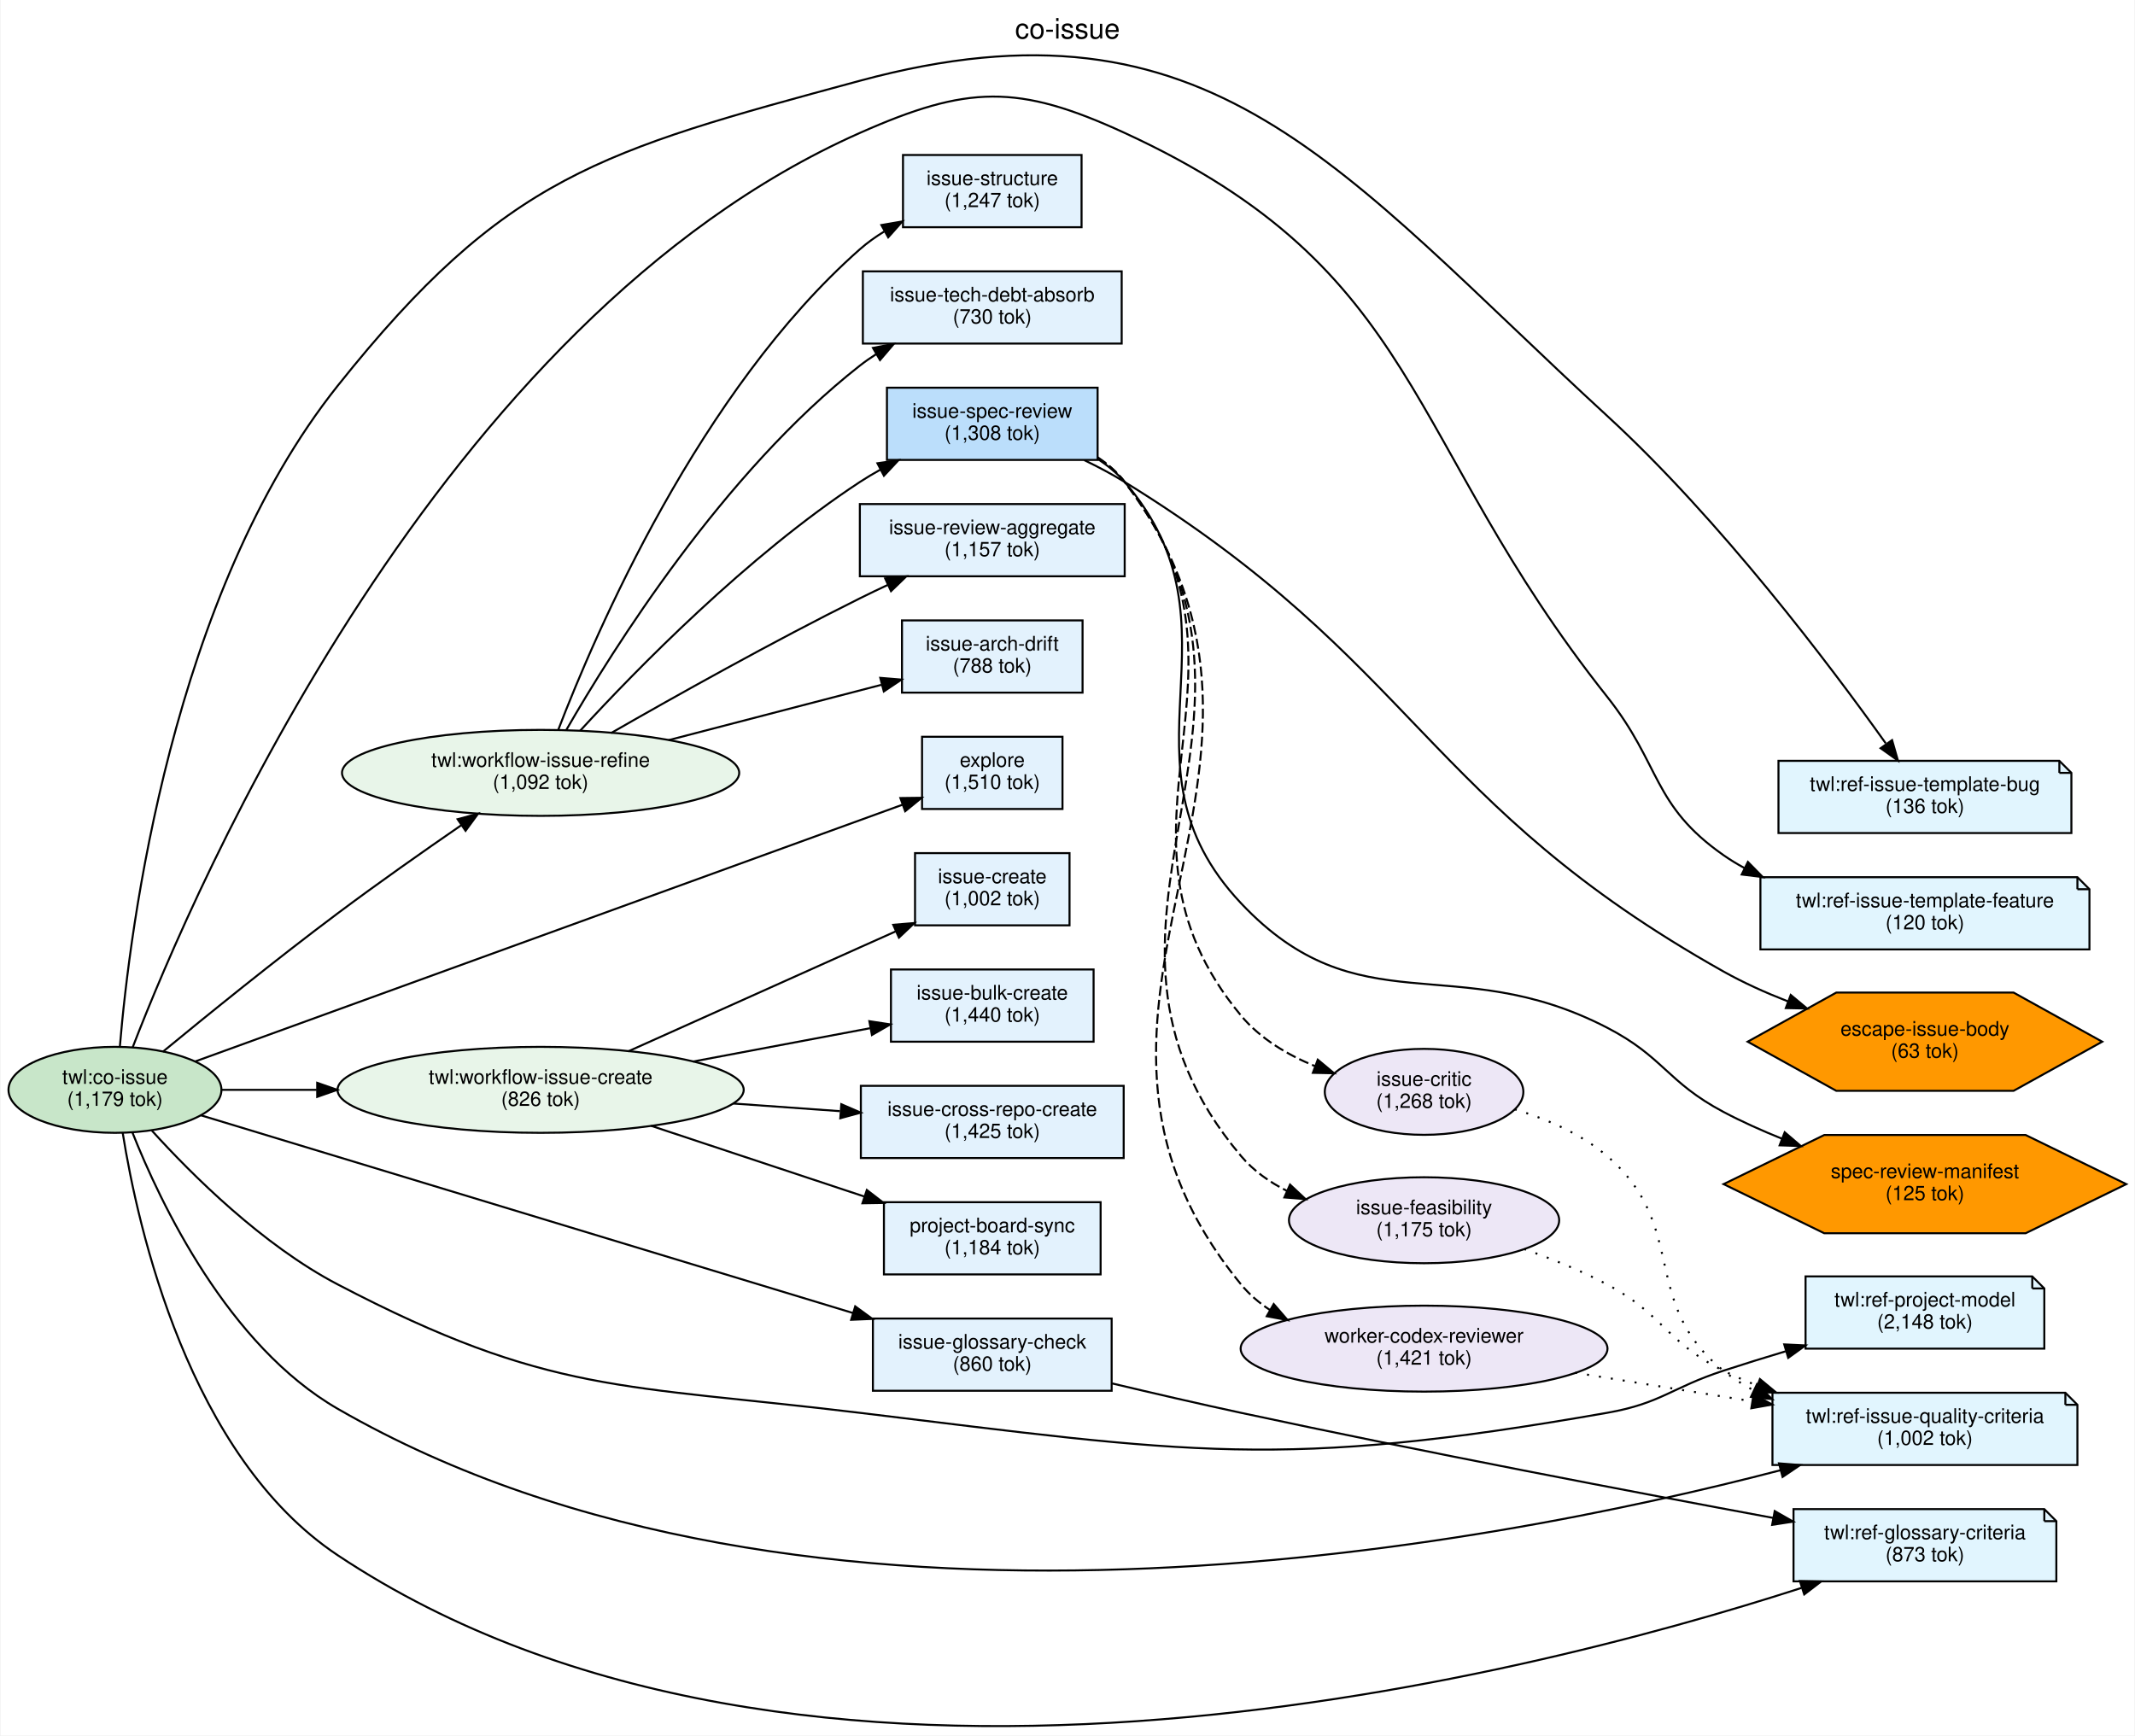
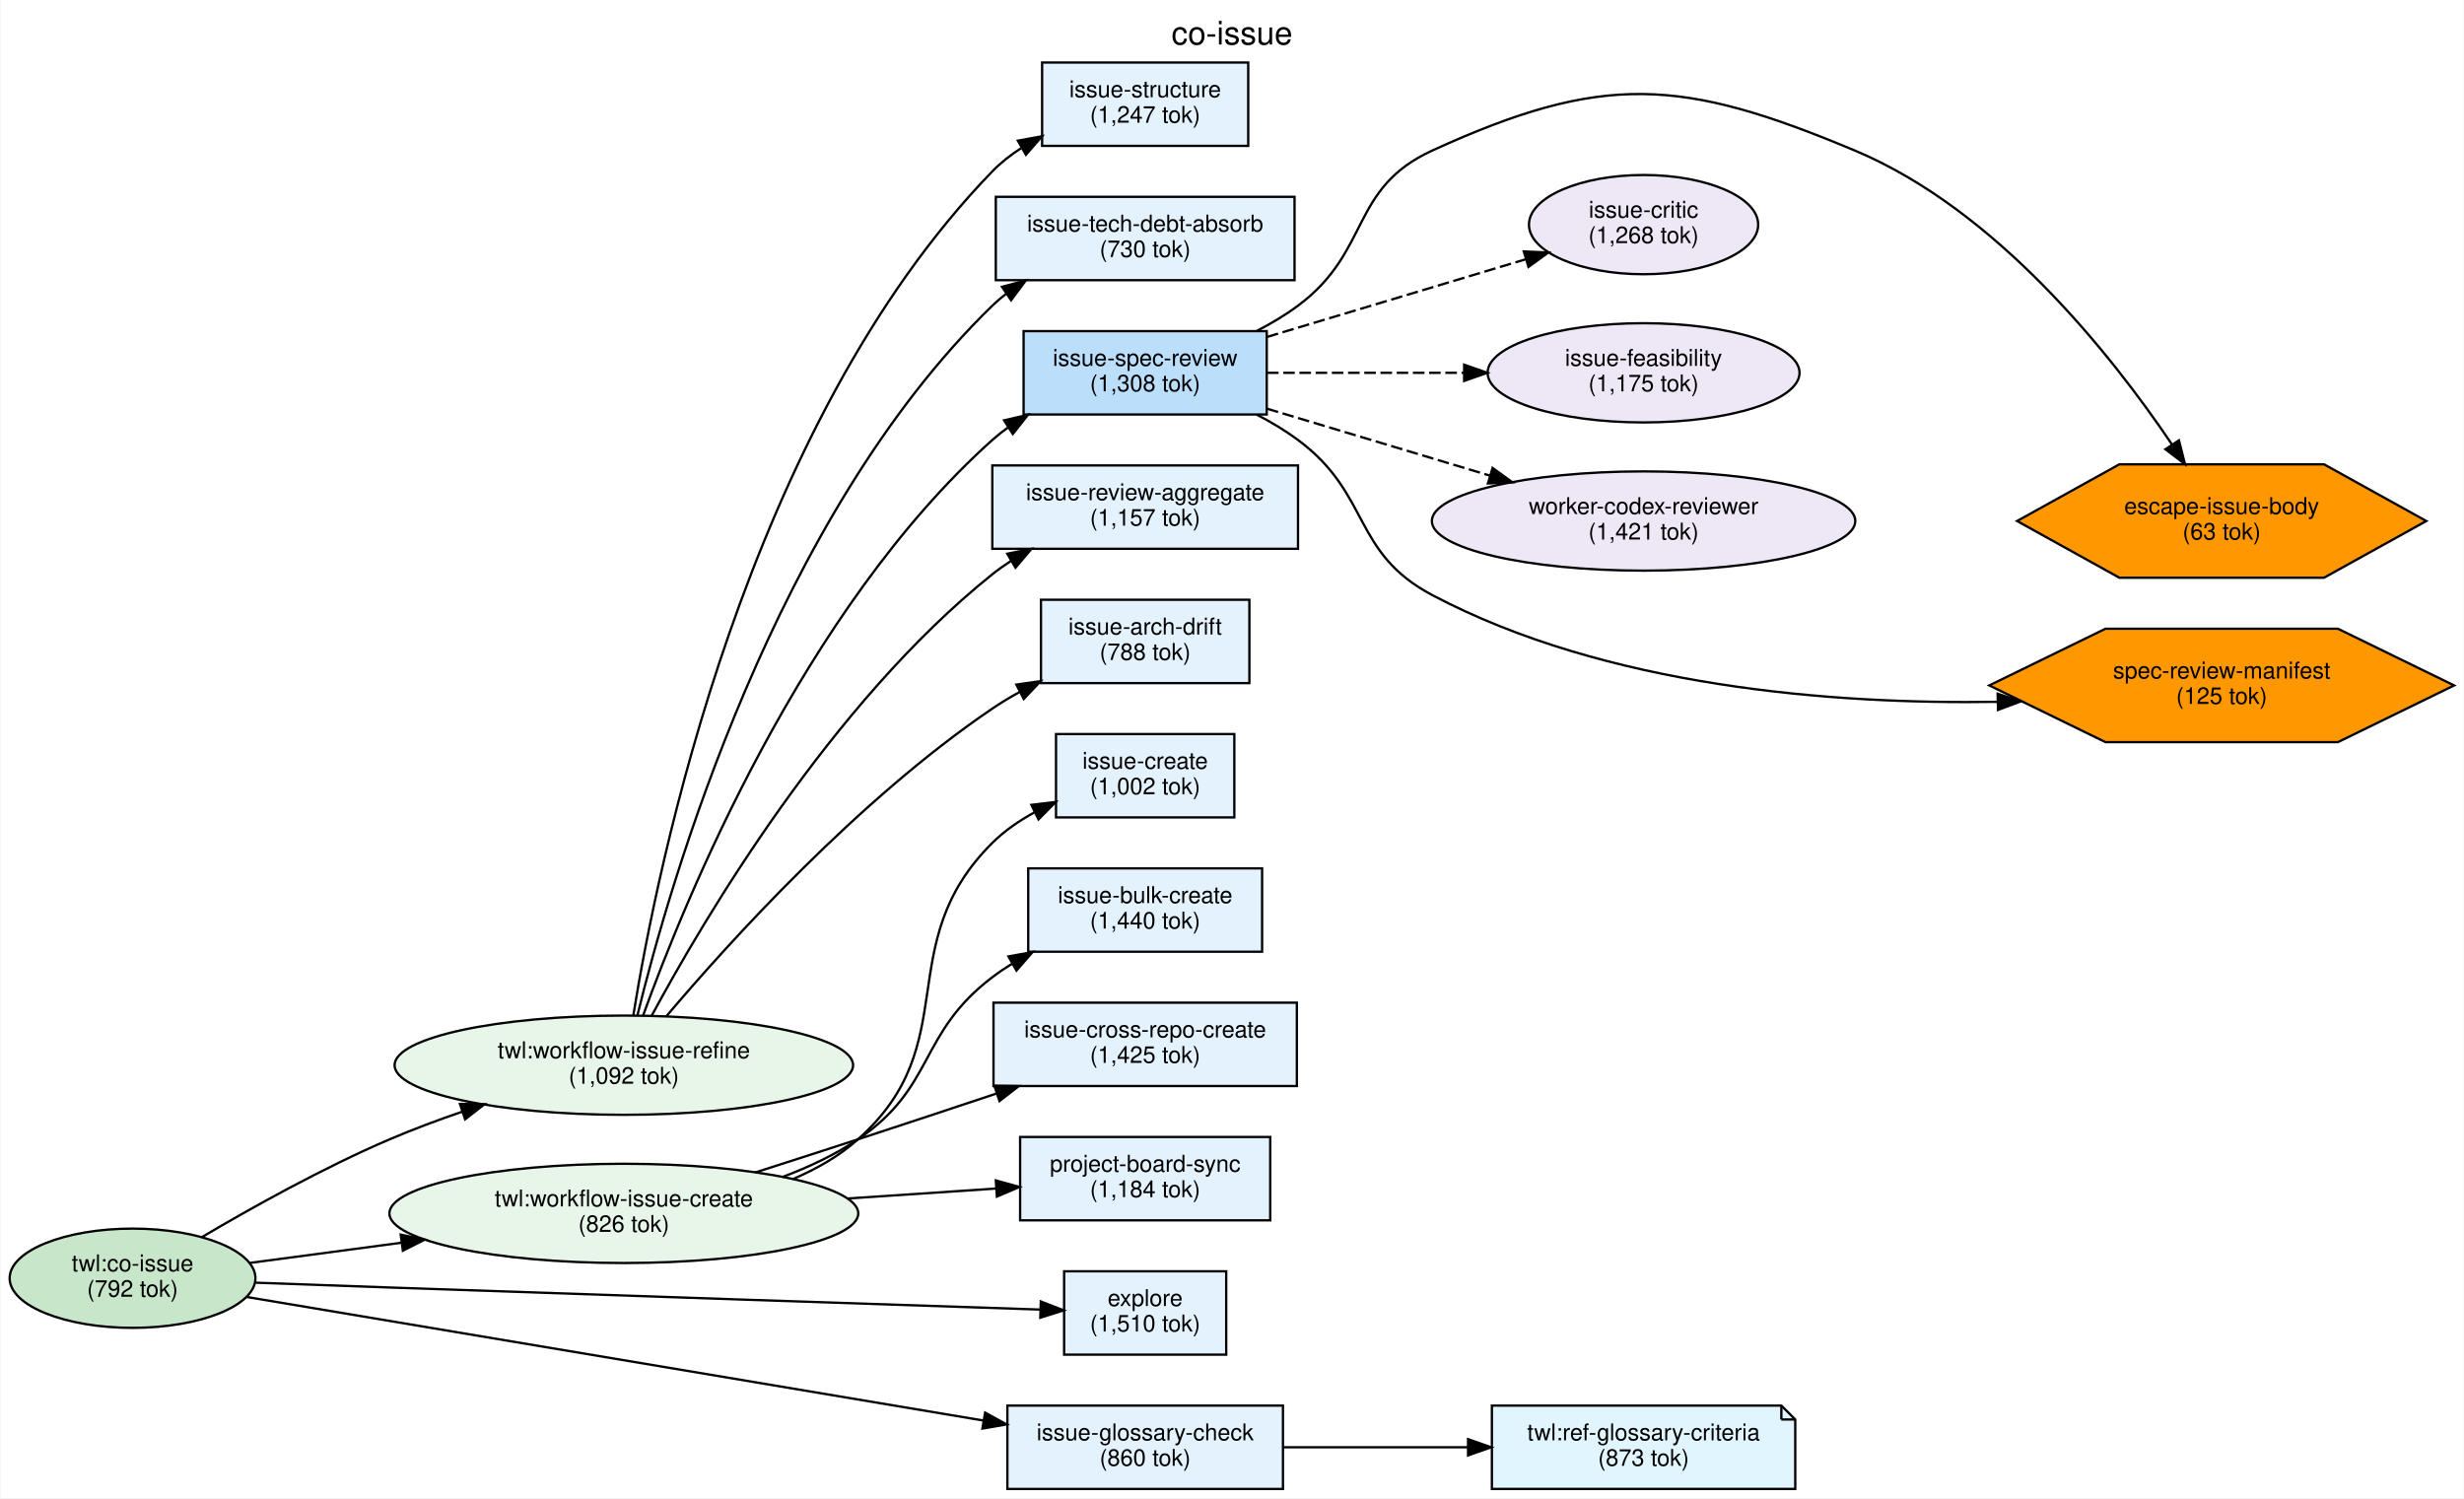
- <svg xmlns="http://www.w3.org/2000/svg" width="1064pt" height="865pt" viewBox="0.00 0.00 1063.59 865.11">
-   <g id="graph0" class="graph" transform="scale(1 1) rotate(0) translate(4 861.11)">
-     <polygon fill="white" stroke="transparent" points="-4,4 -4,-861.11 1059.59,-861.11 1059.59,4 -4,4" />
-     <text text-anchor="middle" x="527.8" y="-841.91" font-family="Helvetica,sans-Serif" font-size="14.00">co-issue</text>
+ <svg xmlns="http://www.w3.org/2000/svg" width="1064pt" height="647pt" viewBox="0.00 0.00 1063.59 647.00">
+   <g id="graph0" class="graph" transform="scale(1 1) rotate(0) translate(4 643)">
+     <polygon fill="white" stroke="transparent" points="-4,4 -4,-643 1059.59,-643 1059.59,4 -4,4" />
+     <text text-anchor="middle" x="527.8" y="-623.8" font-family="Helvetica,sans-Serif" font-size="14.00">co-issue</text>
    <g id="node1" class="node">
-       <ellipse fill="#c8e6c9" stroke="black" cx="53.03" cy="-317.85" rx="53.07" ry="21.43" />
-       <text text-anchor="middle" x="53.03" y="-320.85" font-family="Helvetica,sans-Serif" font-size="10.00">twl:co-issue</text>
-       <text text-anchor="middle" x="53.03" y="-309.85" font-family="Helvetica,sans-Serif" font-size="10.00">(1,179 tok)</text>
+       <ellipse fill="#c8e6c9" stroke="black" cx="53.03" cy="-91" rx="53.07" ry="21.43" />
+       <text text-anchor="middle" x="53.03" y="-94" font-family="Helvetica,sans-Serif" font-size="10.00">twl:co-issue</text>
+       <text text-anchor="middle" x="53.03" y="-83" font-family="Helvetica,sans-Serif" font-size="10.00">(792 tok)</text>
    </g>
    <g id="node2" class="node">
-       <ellipse fill="#e8f5e9" stroke="black" cx="265.18" cy="-475.85" rx="98.99" ry="21.43" />
-       <text text-anchor="middle" x="265.18" y="-478.85" font-family="Helvetica,sans-Serif" font-size="10.00">twl:workflow-issue-refine</text>
-       <text text-anchor="middle" x="265.18" y="-467.85" font-family="Helvetica,sans-Serif" font-size="10.00">(1,092 tok)</text>
+       <ellipse fill="#e8f5e9" stroke="black" cx="265.18" cy="-183" rx="98.99" ry="21.43" />
+       <text text-anchor="middle" x="265.18" y="-186" font-family="Helvetica,sans-Serif" font-size="10.00">twl:workflow-issue-refine</text>
+       <text text-anchor="middle" x="265.18" y="-175" font-family="Helvetica,sans-Serif" font-size="10.00">(1,092 tok)</text>
+     </g>
+     <g id="edge3" class="edge">
+       <path fill="none" stroke="black" d="M82.7,-108.6C104.48,-121.47 135.46,-138.76 164.07,-151 174.02,-155.26 184.74,-159.26 195.33,-162.9" />
+       <polygon fill="black" stroke="black" points="194.41,-166.28 205,-166.14 196.63,-159.64 194.41,-166.28" />
+     </g>
+     <g id="node3" class="node">
+       <ellipse fill="#e8f5e9" stroke="black" cx="265.18" cy="-119" rx="101.23" ry="21.43" />
+       <text text-anchor="middle" x="265.18" y="-122" font-family="Helvetica,sans-Serif" font-size="10.00">twl:workflow-issue-create</text>
+       <text text-anchor="middle" x="265.18" y="-111" font-family="Helvetica,sans-Serif" font-size="10.00">(826 tok)</text>
+     </g>
+     <g id="edge4" class="edge">
+       <path fill="none" stroke="black" d="M103.57,-97.6C123.23,-100.22 146.53,-103.32 169.2,-106.34" />
+       <polygon fill="black" stroke="black" points="168.83,-109.83 179.21,-107.68 169.76,-102.89 168.83,-109.83" />
+     </g>
+     <g id="node11" class="node">
+       <polygon fill="#e3f2fd" stroke="black" points="549.8,-36 430.8,-36 430.8,0 549.8,0 549.8,-36" />
+       <text text-anchor="middle" x="490.3" y="-21" font-family="Helvetica,sans-Serif" font-size="10.00">issue-glossary-check</text>
+       <text text-anchor="middle" x="490.3" y="-10" font-family="Helvetica,sans-Serif" font-size="10.00">(860 tok)</text>
    </g>
    <g id="edge2" class="edge">
-       <path fill="none" stroke="black" d="M76.88,-336.83C98.9,-354.96 133.32,-382.84 164.07,-405.85 184.09,-420.84 206.92,-436.87 225.71,-449.81" />
-       <polygon fill="black" stroke="black" points="223.81,-452.75 234.03,-455.52 227.77,-446.98 223.81,-452.75" />
+       <path fill="none" stroke="black" d="M102.28,-82.91C179.64,-69.93 331.75,-44.42 420.49,-29.54" />
+       <polygon fill="black" stroke="black" points="421.18,-32.97 430.46,-27.87 420.02,-26.07 421.18,-32.97" />
    </g>
-     <g id="node3" class="node">
-       <ellipse fill="#e8f5e9" stroke="black" cx="265.18" cy="-317.85" rx="101.23" ry="21.43" />
-       <text text-anchor="middle" x="265.18" y="-320.85" font-family="Helvetica,sans-Serif" font-size="10.00">twl:workflow-issue-create</text>
-       <text text-anchor="middle" x="265.18" y="-309.85" font-family="Helvetica,sans-Serif" font-size="10.00">(826 tok)</text>
+     <g id="node15" class="node">
+       <polygon fill="#e3f2fd" stroke="black" points="525.3,-94 455.3,-94 455.3,-58 525.3,-58 525.3,-94" />
+       <text text-anchor="middle" x="490.3" y="-79" font-family="Helvetica,sans-Serif" font-size="10.00">explore</text>
+       <text text-anchor="middle" x="490.3" y="-68" font-family="Helvetica,sans-Serif" font-size="10.00">(1,510 tok)</text>
    </g>
-     <g id="edge3" class="edge">
-       <path fill="none" stroke="black" d="M106.25,-317.85C120.75,-317.85 137.06,-317.85 153.55,-317.85" />
-       <polygon fill="black" stroke="black" points="153.83,-321.35 163.83,-317.85 153.83,-314.35 153.83,-321.35" />
+     <g id="edge1" class="edge">
+       <path fill="none" stroke="black" d="M106.09,-89.08C124.41,-88.41 145.15,-87.66 164.07,-87 264.41,-83.48 382.17,-79.55 444.81,-77.47" />
+       <polygon fill="black" stroke="black" points="445.24,-80.96 455.12,-77.13 445.01,-73.96 445.24,-80.96" />
+     </g>
+     <g id="node5" class="node">
+       <polygon fill="#e3f2fd" stroke="black" points="534.8,-616 445.8,-616 445.8,-580 534.8,-580 534.8,-616" />
+       <text text-anchor="middle" x="490.3" y="-601" font-family="Helvetica,sans-Serif" font-size="10.00">issue-structure</text>
+       <text text-anchor="middle" x="490.3" y="-590" font-family="Helvetica,sans-Serif" font-size="10.00">(1,247 tok)</text>
+     </g>
+     <g id="edge5" class="edge">
+       <path fill="none" stroke="black" d="M269.26,-204.42C279.49,-268.21 317.93,-459.3 424.3,-569 427.97,-572.78 432.22,-576.11 436.76,-579.03" />
+       <polygon fill="black" stroke="black" points="435.33,-582.25 445.76,-584.15 438.8,-576.17 435.33,-582.25" />
+     </g>
+     <g id="node8" class="node">
+       <polygon fill="#e3f2fd" stroke="black" points="554.8,-558 425.8,-558 425.8,-522 554.8,-522 554.8,-558" />
+       <text text-anchor="middle" x="490.3" y="-543" font-family="Helvetica,sans-Serif" font-size="10.00">issue-tech-debt-absorb</text>
+       <text text-anchor="middle" x="490.3" y="-532" font-family="Helvetica,sans-Serif" font-size="10.00">(730 tok)</text>
+     </g>
+     <g id="edge6" class="edge">
+       <path fill="none" stroke="black" d="M271.02,-204.43C284.98,-261.65 330.41,-419.85 424.3,-511 426.16,-512.81 428.15,-514.51 430.25,-516.12" />
+       <polygon fill="black" stroke="black" points="428.48,-519.15 438.73,-521.86 432.4,-513.36 428.48,-519.15" />
+     </g>
+     <g id="node9" class="node">
+       <polygon fill="#bbdefb" stroke="black" points="542.8,-500 437.8,-500 437.8,-464 542.8,-464 542.8,-500" />
+       <text text-anchor="middle" x="490.3" y="-485" font-family="Helvetica,sans-Serif" font-size="10.00">issue-spec-review</text>
+       <text text-anchor="middle" x="490.3" y="-474" font-family="Helvetica,sans-Serif" font-size="10.00">(1,308 tok)</text>
+     </g>
+     <g id="edge7" class="edge">
+       <path fill="none" stroke="black" d="M273.41,-204.2C291.37,-254.01 342.56,-379.8 424.3,-453 426.46,-454.93 428.76,-456.75 431.17,-458.47" />
+       <polygon fill="black" stroke="black" points="429.39,-461.48 439.71,-463.89 433.15,-455.58 429.39,-461.48" />
+     </g>
+     <g id="node10" class="node">
+       <polygon fill="#e3f2fd" stroke="black" points="556.3,-442 424.3,-442 424.3,-406 556.3,-406 556.3,-442" />
+       <text text-anchor="middle" x="490.3" y="-427" font-family="Helvetica,sans-Serif" font-size="10.00">issue-review-aggregate</text>
+       <text text-anchor="middle" x="490.3" y="-416" font-family="Helvetica,sans-Serif" font-size="10.00">(1,157 tok)</text>
+     </g>
+     <g id="edge8" class="edge">
+       <path fill="none" stroke="black" d="M277.1,-204.17C299.52,-245.82 354.57,-339.21 424.3,-395 426.86,-397.05 429.58,-398.98 432.41,-400.8" />
+       <polygon fill="black" stroke="black" points="430.75,-403.89 441.15,-405.93 434.3,-397.85 430.75,-403.89" />
+     </g>
+     <g id="node12" class="node">
+       <polygon fill="#e3f2fd" stroke="black" points="535.3,-384 445.3,-384 445.3,-348 535.3,-348 535.3,-384" />
+       <text text-anchor="middle" x="490.3" y="-369" font-family="Helvetica,sans-Serif" font-size="10.00">issue-arch-drift</text>
+       <text text-anchor="middle" x="490.3" y="-358" font-family="Helvetica,sans-Serif" font-size="10.00">(788 tok)</text>
+     </g>
+     <g id="edge9" class="edge">
+       <path fill="none" stroke="black" d="M283.49,-204.09C310.71,-236.2 366.42,-297.75 424.3,-337 428.02,-339.53 432,-341.92 436.09,-344.17" />
+       <polygon fill="black" stroke="black" points="434.67,-347.37 445.16,-348.85 437.88,-341.15 434.67,-347.37" />
+     </g>
+     <g id="node6" class="node">
+       <polygon fill="#e3f2fd" stroke="black" points="528.8,-326 451.8,-326 451.8,-290 528.8,-290 528.8,-326" />
+       <text text-anchor="middle" x="490.3" y="-311" font-family="Helvetica,sans-Serif" font-size="10.00">issue-create</text>
+       <text text-anchor="middle" x="490.3" y="-300" font-family="Helvetica,sans-Serif" font-size="10.00">(1,002 tok)</text>
+     </g>
+     <g id="edge10" class="edge">
+       <path fill="none" stroke="black" d="M338,-133.75C348.28,-138.1 358.12,-143.72 366.3,-151 412.95,-192.53 380.01,-234.96 424.3,-279 429.54,-284.21 435.88,-288.57 442.52,-292.19" />
+       <polygon fill="black" stroke="black" points="441.16,-295.42 451.68,-296.68 444.24,-289.14 441.16,-295.42" />
+     </g>
+     <g id="node7" class="node">
+       <polygon fill="#e3f2fd" stroke="black" points="540.8,-268 439.8,-268 439.8,-232 540.8,-232 540.8,-268" />
+       <text text-anchor="middle" x="490.3" y="-253" font-family="Helvetica,sans-Serif" font-size="10.00">issue-bulk-create</text>
+       <text text-anchor="middle" x="490.3" y="-242" font-family="Helvetica,sans-Serif" font-size="10.00">(1,440 tok)</text>
+     </g>
+     <g id="edge11" class="edge">
+       <path fill="none" stroke="black" d="M333.54,-134.67C345,-138.95 356.39,-144.31 366.3,-151 399.78,-173.62 392.12,-196.57 424.3,-221 427.04,-223.08 429.95,-225.05 432.97,-226.91" />
+       <polygon fill="black" stroke="black" points="431.26,-229.97 441.68,-231.86 434.72,-223.88 431.26,-229.97" />
+     </g>
+     <g id="node13" class="node">
+       <polygon fill="#e3f2fd" stroke="black" points="555.8,-210 424.8,-210 424.8,-174 555.8,-174 555.8,-210" />
+       <text text-anchor="middle" x="490.3" y="-195" font-family="Helvetica,sans-Serif" font-size="10.00">issue-cross-repo-create</text>
+       <text text-anchor="middle" x="490.3" y="-184" font-family="Helvetica,sans-Serif" font-size="10.00">(1,425 tok)</text>
+     </g>
+     <g id="edge12" class="edge">
+       <path fill="none" stroke="black" d="M321.83,-136.65C336.32,-141.28 351.9,-146.3 366.3,-151 385.79,-157.36 406.99,-164.39 426.21,-170.8" />
+       <polygon fill="black" stroke="black" points="425.17,-174.15 435.76,-174 427.39,-167.51 425.17,-174.15" />
+     </g>
+     <g id="node14" class="node">
+       <polygon fill="#e3f2fd" stroke="black" points="544.3,-152 436.3,-152 436.3,-116 544.3,-116 544.3,-152" />
+       <text text-anchor="middle" x="490.3" y="-137" font-family="Helvetica,sans-Serif" font-size="10.00">project-board-sync</text>
+       <text text-anchor="middle" x="490.3" y="-126" font-family="Helvetica,sans-Serif" font-size="10.00">(1,184 tok)</text>
+     </g>
+     <g id="edge13" class="edge">
+       <path fill="none" stroke="black" d="M361.77,-125.43C383.43,-126.88 405.9,-128.39 425.84,-129.73" />
+       <polygon fill="black" stroke="black" points="425.81,-133.24 436.02,-130.42 426.28,-126.26 425.81,-133.24" />
    </g>
    <g id="node4" class="node">
-       <polygon fill="#e1f5fe" stroke="black" points="1022.16,-481.85 882.16,-481.85 882.16,-445.85 1028.16,-445.85 1028.16,-475.85 1022.16,-481.85" />
-       <polyline fill="none" stroke="black" points="1022.16,-481.85 1022.16,-475.85 " />
-       <polyline fill="none" stroke="black" points="1028.16,-475.85 1022.16,-475.85 " />
-       <text text-anchor="middle" x="955.16" y="-466.85" font-family="Helvetica,sans-Serif" font-size="10.00">twl:ref-issue-template-bug</text>
-       <text text-anchor="middle" x="955.16" y="-455.85" font-family="Helvetica,sans-Serif" font-size="10.00">(136 tok)</text>
+       <polygon fill="#e1f5fe" stroke="black" points="765.02,-36 640.02,-36 640.02,0 771.02,0 771.02,-30 765.02,-36" />
+       <polyline fill="none" stroke="black" points="765.02,-36 765.02,-30 " />
+       <polyline fill="none" stroke="black" points="771.02,-30 765.02,-30 " />
+       <text text-anchor="middle" x="705.52" y="-21" font-family="Helvetica,sans-Serif" font-size="10.00">twl:ref-glossary-criteria</text>
+       <text text-anchor="middle" x="705.52" y="-10" font-family="Helvetica,sans-Serif" font-size="10.00">(873 tok)</text>
    </g>
-     <g id="edge5" class="edge">
-       <path fill="none" stroke="black" d="M55.46,-339.29C60.38,-398.19 81.27,-564.98 164.07,-668.85 247.55,-773.59 295.01,-785.86 424.3,-820.85 599.4,-868.24 663.13,-776.57 796.73,-653.85 853.39,-601.8 908.04,-529.27 935.61,-490.61" />
-       <polygon fill="black" stroke="black" points="938.78,-492.18 941.7,-481.99 933.07,-488.14 938.78,-492.18" />
+     <g id="node16" class="node">
+       <ellipse fill="#ede7f6" stroke="black" cx="705.52" cy="-546" rx="49.49" ry="21.43" />
+       <text text-anchor="middle" x="705.52" y="-549" font-family="Helvetica,sans-Serif" font-size="10.00">issue-critic</text>
+       <text text-anchor="middle" x="705.52" y="-538" font-family="Helvetica,sans-Serif" font-size="10.00">(1,268 tok)</text>
    </g>
-     <g id="node5" class="node">
-       <polygon fill="#e1f5fe" stroke="black" points="1031.16,-423.85 873.16,-423.85 873.16,-387.85 1037.16,-387.85 1037.16,-417.85 1031.16,-423.85" />
-       <polyline fill="none" stroke="black" points="1031.16,-423.85 1031.16,-417.85 " />
-       <polyline fill="none" stroke="black" points="1037.16,-417.85 1031.16,-417.85 " />
-       <text text-anchor="middle" x="955.16" y="-408.85" font-family="Helvetica,sans-Serif" font-size="10.00">twl:ref-issue-template-feature</text>
-       <text text-anchor="middle" x="955.16" y="-397.85" font-family="Helvetica,sans-Serif" font-size="10.00">(120 tok)</text>
+     <g id="edge14" class="edge">
+       <path fill="none" stroke="black" stroke-dasharray="5,2" d="M542.91,-497.49C576.9,-507.69 621.16,-520.98 654.76,-531.07" />
+       <polygon fill="black" stroke="black" points="653.8,-534.43 664.38,-533.95 655.81,-527.73 653.8,-534.43" />
    </g>
-     <g id="edge6" class="edge">
-       <path fill="none" stroke="black" d="M61.85,-339.03C92.65,-418.88 214.4,-701.84 424.3,-794.85 477.93,-818.62 503.01,-819.39 556.3,-794.85 705.6,-726.11 694.6,-642.63 796.73,-513.85 823.8,-479.72 819.05,-459.83 854.73,-434.85 858.04,-432.54 861.52,-430.41 865.14,-428.45" />
-       <polygon fill="black" stroke="black" points="866.92,-431.47 874.35,-423.91 863.83,-425.19 866.92,-431.47" />
+     <g id="node17" class="node">
+       <ellipse fill="#ede7f6" stroke="black" cx="705.52" cy="-482" rx="67.35" ry="21.43" />
+       <text text-anchor="middle" x="705.52" y="-485" font-family="Helvetica,sans-Serif" font-size="10.00">issue-feasibility</text>
+       <text text-anchor="middle" x="705.52" y="-474" font-family="Helvetica,sans-Serif" font-size="10.00">(1,175 tok)</text>
    </g>
-     <g id="node6" class="node">
-       <polygon fill="#e1f5fe" stroke="black" points="1008.66,-224.85 895.66,-224.85 895.66,-188.85 1014.66,-188.85 1014.66,-218.85 1008.66,-224.85" />
-       <polyline fill="none" stroke="black" points="1008.66,-224.85 1008.66,-218.85 " />
-       <polyline fill="none" stroke="black" points="1014.66,-218.85 1008.66,-218.85 " />
-       <text text-anchor="middle" x="955.16" y="-209.85" font-family="Helvetica,sans-Serif" font-size="10.00">twl:ref-project-model</text>
-       <text text-anchor="middle" x="955.16" y="-198.85" font-family="Helvetica,sans-Serif" font-size="10.00">(2,148 tok)</text>
+     <g id="edge15" class="edge">
+       <path fill="none" stroke="black" stroke-dasharray="5,2" d="M542.91,-482C568.38,-482 599.61,-482 627.8,-482" />
+       <polygon fill="black" stroke="black" points="628.04,-485.5 638.04,-482 628.04,-478.5 628.04,-485.5" />
    </g>
-     <g id="edge7" class="edge">
-       <path fill="none" stroke="black" d="M71.38,-297.58C91.46,-275.41 126.61,-240.44 164.07,-220.85 269.61,-165.66 306.06,-171.18 424.3,-156.85 588.62,-136.94 633.7,-128.25 796.73,-156.85 823.74,-161.59 828.67,-169.34 854.73,-177.85 864.71,-181.11 875.3,-184.39 885.71,-187.51" />
-       <polygon fill="black" stroke="black" points="885.03,-190.96 895.61,-190.45 887.02,-184.25 885.03,-190.96" />
+     <g id="node18" class="node">
+       <ellipse fill="#ede7f6" stroke="black" cx="705.52" cy="-418" rx="91.43" ry="21.43" />
+       <text text-anchor="middle" x="705.52" y="-421" font-family="Helvetica,sans-Serif" font-size="10.00">worker-codex-reviewer</text>
+       <text text-anchor="middle" x="705.52" y="-410" font-family="Helvetica,sans-Serif" font-size="10.00">(1,421 tok)</text>
    </g>
-     <g id="node7" class="node">
-       <polygon fill="#e1f5fe" stroke="black" points="1025.16,-166.85 879.16,-166.85 879.16,-130.85 1031.16,-130.85 1031.16,-160.85 1025.16,-166.85" />
-       <polyline fill="none" stroke="black" points="1025.16,-166.85 1025.16,-160.85 " />
-       <polyline fill="none" stroke="black" points="1031.16,-160.85 1025.16,-160.85 " />
-       <text text-anchor="middle" x="955.16" y="-151.85" font-family="Helvetica,sans-Serif" font-size="10.00">twl:ref-issue-quality-criteria</text>
-       <text text-anchor="middle" x="955.16" y="-140.85" font-family="Helvetica,sans-Serif" font-size="10.00">(1,002 tok)</text>
-     </g>
-     <g id="edge8" class="edge">
-       <path fill="none" stroke="black" d="M61.63,-296.83C75.68,-261.35 109.39,-190.37 164.07,-158.85 397.29,-24.39 737.23,-90.2 883.23,-128.25" />
-       <polygon fill="black" stroke="black" points="882.42,-131.66 892.98,-130.83 884.21,-124.89 882.42,-131.66" />
-     </g>
-     <g id="node8" class="node">
-       <polygon fill="#e1f5fe" stroke="black" points="1014.66,-108.85 889.66,-108.85 889.66,-72.85 1020.66,-72.85 1020.66,-102.85 1014.66,-108.85" />
-       <polyline fill="none" stroke="black" points="1014.66,-108.85 1014.66,-102.85 " />
-       <polyline fill="none" stroke="black" points="1020.66,-102.85 1014.66,-102.85 " />
-       <text text-anchor="middle" x="955.16" y="-93.85" font-family="Helvetica,sans-Serif" font-size="10.00">twl:ref-glossary-criteria</text>
-       <text text-anchor="middle" x="955.16" y="-82.85" font-family="Helvetica,sans-Serif" font-size="10.00">(873 tok)</text>
-     </g>
-     <g id="edge9" class="edge">
-       <path fill="none" stroke="black" d="M56.87,-296.49C64.43,-249.06 89.83,-135.23 164.07,-85.85 394.38,67.36 752.12,-23.91 893.61,-69.56" />
-       <polygon fill="black" stroke="black" points="892.83,-72.99 903.42,-72.77 895,-66.33 892.83,-72.99" />
-     </g>
-     <g id="node15" class="node">
-       <polygon fill="#e3f2fd" stroke="black" points="549.8,-203.85 430.8,-203.85 430.8,-167.85 549.8,-167.85 549.8,-203.85" />
-       <text text-anchor="middle" x="490.3" y="-188.85" font-family="Helvetica,sans-Serif" font-size="10.00">issue-glossary-check</text>
-       <text text-anchor="middle" x="490.3" y="-177.85" font-family="Helvetica,sans-Serif" font-size="10.00">(860 tok)</text>
-     </g>
-     <g id="edge4" class="edge">
-       <path fill="none" stroke="black" d="M95.77,-305.19C170.91,-282.41 329.6,-234.28 420.85,-206.61" />
-       <polygon fill="black" stroke="black" points="421.99,-209.92 430.55,-203.67 419.96,-203.22 421.99,-209.92" />
+     <g id="edge16" class="edge">
+       <path fill="none" stroke="black" stroke-dasharray="5,2" d="M542.91,-466.51C571.83,-457.83 608.17,-446.92 639.07,-437.64" />
+       <polygon fill="black" stroke="black" points="640.32,-440.92 648.9,-434.7 638.31,-434.22 640.32,-440.92" />
    </g>
    <g id="node19" class="node">
-       <polygon fill="#e3f2fd" stroke="black" points="525.3,-493.85 455.3,-493.85 455.3,-457.85 525.3,-457.85 525.3,-493.85" />
-       <text text-anchor="middle" x="490.3" y="-478.85" font-family="Helvetica,sans-Serif" font-size="10.00">explore</text>
-       <text text-anchor="middle" x="490.3" y="-467.85" font-family="Helvetica,sans-Serif" font-size="10.00">(1,510 tok)</text>
-     </g>
-     <g id="edge1" class="edge">
-       <path fill="none" stroke="black" d="M93.04,-332.01C174.13,-361.45 360.41,-429.06 445.48,-459.95" />
-       <polygon fill="black" stroke="black" points="444.5,-463.31 455.1,-463.44 446.89,-456.73 444.5,-463.31" />
-     </g>
-     <g id="node9" class="node">
-       <polygon fill="#e3f2fd" stroke="black" points="534.8,-783.85 445.8,-783.85 445.8,-747.85 534.8,-747.85 534.8,-783.85" />
-       <text text-anchor="middle" x="490.3" y="-768.85" font-family="Helvetica,sans-Serif" font-size="10.00">issue-structure</text>
-       <text text-anchor="middle" x="490.3" y="-757.85" font-family="Helvetica,sans-Serif" font-size="10.00">(1,247 tok)</text>
-     </g>
-     <g id="edge10" class="edge">
-       <path fill="none" stroke="black" d="M273.88,-497.06C292.51,-545.68 344.44,-666.4 424.3,-736.85 427.98,-740.1 432.1,-743.05 436.41,-745.69" />
-       <polygon fill="black" stroke="black" points="435.03,-748.93 445.48,-750.73 438.43,-742.81 435.03,-748.93" />
-     </g>
-     <g id="node12" class="node">
-       <polygon fill="#e3f2fd" stroke="black" points="554.8,-725.85 425.8,-725.85 425.8,-689.85 554.8,-689.85 554.8,-725.85" />
-       <text text-anchor="middle" x="490.3" y="-710.85" font-family="Helvetica,sans-Serif" font-size="10.00">issue-tech-debt-absorb</text>
-       <text text-anchor="middle" x="490.3" y="-699.85" font-family="Helvetica,sans-Serif" font-size="10.00">(730 tok)</text>
-     </g>
-     <g id="edge11" class="edge">
-       <path fill="none" stroke="black" d="M277.86,-497.02C301.02,-537.31 356.42,-625.69 424.3,-678.85 426.88,-680.87 429.62,-682.78 432.46,-684.59" />
-       <polygon fill="black" stroke="black" points="430.83,-687.69 441.23,-689.68 434.34,-681.63 430.83,-687.69" />
-     </g>
-     <g id="node13" class="node">
-       <polygon fill="#bbdefb" stroke="black" points="542.8,-667.85 437.8,-667.85 437.8,-631.85 542.8,-631.85 542.8,-667.85" />
-       <text text-anchor="middle" x="490.3" y="-652.85" font-family="Helvetica,sans-Serif" font-size="10.00">issue-spec-review</text>
-       <text text-anchor="middle" x="490.3" y="-641.85" font-family="Helvetica,sans-Serif" font-size="10.00">(1,308 tok)</text>
-     </g>
-     <g id="edge12" class="edge">
-       <path fill="none" stroke="black" d="M284.9,-496.87C312.85,-527.32 368.25,-584.06 424.3,-620.85 427.58,-623 431.04,-625.07 434.59,-627.03" />
-       <polygon fill="black" stroke="black" points="433.06,-630.18 443.55,-631.7 436.3,-623.97 433.06,-630.18" />
-     </g>
-     <g id="node14" class="node">
-       <polygon fill="#e3f2fd" stroke="black" points="556.3,-609.85 424.3,-609.85 424.3,-573.85 556.3,-573.85 556.3,-609.85" />
-       <text text-anchor="middle" x="490.3" y="-594.85" font-family="Helvetica,sans-Serif" font-size="10.00">issue-review-aggregate</text>
-       <text text-anchor="middle" x="490.3" y="-583.85" font-family="Helvetica,sans-Serif" font-size="10.00">(1,157 tok)</text>
-     </g>
-     <g id="edge13" class="edge">
-       <path fill="none" stroke="black" d="M300.29,-495.7C332.02,-513.9 380.81,-541.23 424.3,-562.85 428.82,-565.1 433.55,-567.36 438.31,-569.59" />
-       <polygon fill="black" stroke="black" points="436.9,-572.79 447.45,-573.8 439.83,-566.44 436.9,-572.79" />
-     </g>
-     <g id="node16" class="node">
-       <polygon fill="#e3f2fd" stroke="black" points="535.3,-551.85 445.3,-551.85 445.3,-515.85 535.3,-515.85 535.3,-551.85" />
-       <text text-anchor="middle" x="490.3" y="-536.85" font-family="Helvetica,sans-Serif" font-size="10.00">issue-arch-drift</text>
-       <text text-anchor="middle" x="490.3" y="-525.85" font-family="Helvetica,sans-Serif" font-size="10.00">(788 tok)</text>
-     </g>
-     <g id="edge14" class="edge">
-       <path fill="none" stroke="black" d="M328.93,-492.16C362.31,-500.84 402.95,-511.4 434.97,-519.73" />
-       <polygon fill="black" stroke="black" points="434.48,-523.22 445.04,-522.35 436.24,-516.44 434.48,-523.22" />
-     </g>
-     <g id="node10" class="node">
-       <polygon fill="#e3f2fd" stroke="black" points="528.8,-435.85 451.8,-435.85 451.8,-399.85 528.8,-399.85 528.8,-435.85" />
-       <text text-anchor="middle" x="490.3" y="-420.85" font-family="Helvetica,sans-Serif" font-size="10.00">issue-create</text>
-       <text text-anchor="middle" x="490.3" y="-409.85" font-family="Helvetica,sans-Serif" font-size="10.00">(1,002 tok)</text>
-     </g>
-     <g id="edge15" class="edge">
-       <path fill="none" stroke="black" d="M308.78,-337.01C340.6,-351.32 385.16,-371.33 424.3,-388.85 430.07,-391.44 436.14,-394.15 442.14,-396.83" />
-       <polygon fill="black" stroke="black" points="440.93,-400.12 451.48,-401 443.78,-393.73 440.93,-400.12" />
-     </g>
-     <g id="node11" class="node">
-       <polygon fill="#e3f2fd" stroke="black" points="540.8,-377.85 439.8,-377.85 439.8,-341.85 540.8,-341.85 540.8,-377.85" />
-       <text text-anchor="middle" x="490.3" y="-362.85" font-family="Helvetica,sans-Serif" font-size="10.00">issue-bulk-create</text>
-       <text text-anchor="middle" x="490.3" y="-351.85" font-family="Helvetica,sans-Serif" font-size="10.00">(1,440 tok)</text>
-     </g>
-     <g id="edge16" class="edge">
-       <path fill="none" stroke="black" d="M341.1,-331.95C369.83,-337.36 402.22,-343.46 429.37,-348.57" />
-       <polygon fill="black" stroke="black" points="429.03,-352.07 439.5,-350.48 430.32,-345.19 429.03,-352.07" />
-     </g>
-     <g id="node17" class="node">
-       <polygon fill="#e3f2fd" stroke="black" points="555.8,-319.85 424.8,-319.85 424.8,-283.85 555.8,-283.85 555.8,-319.85" />
-       <text text-anchor="middle" x="490.3" y="-304.85" font-family="Helvetica,sans-Serif" font-size="10.00">issue-cross-repo-create</text>
-       <text text-anchor="middle" x="490.3" y="-293.85" font-family="Helvetica,sans-Serif" font-size="10.00">(1,425 tok)</text>
+       <polygon fill="#ff9800" stroke="black" points="1043.52,-418 999.34,-442.49 910.98,-442.49 866.8,-418 910.98,-393.51 999.34,-393.51 1043.52,-418" />
+       <text text-anchor="middle" x="955.16" y="-421" font-family="Helvetica,sans-Serif" font-size="10.00">escape-issue-body</text>
+       <text text-anchor="middle" x="955.16" y="-410" font-family="Helvetica,sans-Serif" font-size="10.00">(63 tok)</text>
    </g>
    <g id="edge17" class="edge">
-       <path fill="none" stroke="black" d="M361.13,-311.04C378.91,-309.77 397.26,-308.45 414.33,-307.23" />
-       <polygon fill="black" stroke="black" points="415.05,-310.69 424.77,-306.48 414.55,-303.7 415.05,-310.69" />
+       <path fill="none" stroke="black" d="M538.49,-500.07C544.73,-503.3 550.84,-506.95 556.3,-511 587.93,-534.47 578.48,-561.63 614.3,-578 688.04,-611.7 721.95,-609.33 796.73,-578 858.05,-552.31 907.55,-489.81 933.76,-450.96" />
+       <polygon fill="black" stroke="black" points="936.71,-452.85 939.3,-442.58 930.87,-448.99 936.71,-452.85" />
    </g>
-     <g id="node18" class="node">
-       <polygon fill="#e3f2fd" stroke="black" points="544.3,-261.85 436.3,-261.85 436.3,-225.85 544.3,-225.85 544.3,-261.85" />
-       <text text-anchor="middle" x="490.3" y="-246.85" font-family="Helvetica,sans-Serif" font-size="10.00">project-board-sync</text>
-       <text text-anchor="middle" x="490.3" y="-235.85" font-family="Helvetica,sans-Serif" font-size="10.00">(1,184 tok)</text>
+     <g id="node20" class="node">
+       <polygon fill="#ff9800" stroke="black" points="1055.52,-347 1005.34,-371.49 904.98,-371.49 854.8,-347 904.98,-322.51 1005.34,-322.51 1055.52,-347" />
+       <text text-anchor="middle" x="955.16" y="-350" font-family="Helvetica,sans-Serif" font-size="10.00">spec-review-manifest</text>
+       <text text-anchor="middle" x="955.16" y="-339" font-family="Helvetica,sans-Serif" font-size="10.00">(125 tok)</text>
    </g>
    <g id="edge18" class="edge">
-       <path fill="none" stroke="black" d="M320.19,-299.94C352.24,-289.31 393.01,-275.79 426.49,-264.68" />
-       <polygon fill="black" stroke="black" points="427.78,-267.94 436.17,-261.47 425.58,-261.3 427.78,-267.94" />
-     </g>
-     <g id="node20" class="node">
-       <ellipse fill="#ede7f6" stroke="black" cx="705.52" cy="-316.85" rx="49.49" ry="21.43" />
-       <text text-anchor="middle" x="705.52" y="-319.85" font-family="Helvetica,sans-Serif" font-size="10.00">issue-critic</text>
-       <text text-anchor="middle" x="705.52" y="-308.85" font-family="Helvetica,sans-Serif" font-size="10.00">(1,268 tok)</text>
+       <path fill="none" stroke="black" d="M538.49,-463.93C544.73,-460.7 550.84,-457.05 556.3,-453 587.93,-429.53 579.47,-404.39 614.3,-386 689.51,-346.29 786.93,-338.8 858.17,-339.92" />
+       <polygon fill="black" stroke="black" points="858.42,-343.42 868.49,-340.14 858.57,-336.42 858.42,-343.42" />
    </g>
    <g id="edge19" class="edge">
-       <path fill="none" stroke="black" stroke-dasharray="5,2" d="M542.89,-632.64C547.93,-629.35 552.56,-625.45 556.3,-620.85 632.66,-526.99 536.96,-447.91 614.3,-354.85 623.83,-343.38 637.43,-335.31 651.18,-329.66" />
-       <polygon fill="black" stroke="black" points="652.54,-332.89 660.68,-326.11 650.09,-326.33 652.54,-332.89" />
-     </g>
-     <g id="node21" class="node">
-       <ellipse fill="#ede7f6" stroke="black" cx="705.52" cy="-252.85" rx="67.35" ry="21.43" />
-       <text text-anchor="middle" x="705.52" y="-255.85" font-family="Helvetica,sans-Serif" font-size="10.00">issue-feasibility</text>
-       <text text-anchor="middle" x="705.52" y="-244.85" font-family="Helvetica,sans-Serif" font-size="10.00">(1,175 tok)</text>
-     </g>
-     <g id="edge20" class="edge">
-       <path fill="none" stroke="black" stroke-dasharray="5,2" d="M543.09,-632.8C548.1,-629.48 552.66,-625.53 556.3,-620.85 649.34,-501.23 516.62,-400.71 614.3,-284.85 620.5,-277.5 628.51,-271.83 637.19,-267.47" />
-       <polygon fill="black" stroke="black" points="638.71,-270.62 646.44,-263.38 635.88,-264.22 638.71,-270.62" />
-     </g>
-     <g id="node22" class="node">
-       <ellipse fill="#ede7f6" stroke="black" cx="705.52" cy="-188.85" rx="91.43" ry="21.43" />
-       <text text-anchor="middle" x="705.52" y="-191.85" font-family="Helvetica,sans-Serif" font-size="10.00">worker-codex-reviewer</text>
-       <text text-anchor="middle" x="705.52" y="-180.85" font-family="Helvetica,sans-Serif" font-size="10.00">(1,421 tok)</text>
-     </g>
-     <g id="edge21" class="edge">
-       <path fill="none" stroke="black" stroke-dasharray="5,2" d="M542.9,-633.1C548.01,-629.72 552.65,-625.68 556.3,-620.85 664.66,-477.58 500.37,-359.74 614.3,-220.85 618.38,-215.88 623.29,-211.67 628.68,-208.13" />
-       <polygon fill="black" stroke="black" points="630.58,-211.08 637.51,-203.07 627.1,-205 630.58,-211.08" />
-     </g>
-     <g id="node23" class="node">
-       <polygon fill="#ff9800" stroke="black" points="1043.52,-341.85 999.34,-366.34 910.98,-366.34 866.8,-341.85 910.98,-317.36 999.34,-317.36 1043.52,-341.85" />
-       <text text-anchor="middle" x="955.16" y="-344.85" font-family="Helvetica,sans-Serif" font-size="10.00">escape-issue-body</text>
-       <text text-anchor="middle" x="955.16" y="-333.85" font-family="Helvetica,sans-Serif" font-size="10.00">(63 tok)</text>
-     </g>
-     <g id="edge22" class="edge">
-       <path fill="none" stroke="black" d="M536.16,-631.73C543.06,-628.4 549.99,-624.74 556.3,-620.85 702.13,-530.93 705.37,-460.78 854.73,-376.85 864.73,-371.24 875.78,-366.27 886.79,-361.98" />
-       <polygon fill="black" stroke="black" points="888.27,-365.16 896.41,-358.38 885.82,-358.6 888.27,-365.16" />
-     </g>
-     <g id="node24" class="node">
-       <polygon fill="#ff9800" stroke="black" points="1055.52,-270.85 1005.34,-295.34 904.98,-295.34 854.8,-270.85 904.98,-246.36 1005.34,-246.36 1055.52,-270.85" />
-       <text text-anchor="middle" x="955.16" y="-273.85" font-family="Helvetica,sans-Serif" font-size="10.00">spec-review-manifest</text>
-       <text text-anchor="middle" x="955.16" y="-262.85" font-family="Helvetica,sans-Serif" font-size="10.00">(125 tok)</text>
-     </g>
-     <g id="edge23" class="edge">
-       <path fill="none" stroke="black" d="M542.96,-632.23C547.92,-629.02 552.51,-625.25 556.3,-620.85 619.44,-547.44 547.85,-481.28 614.3,-410.85 673.07,-348.56 720.66,-388.18 796.73,-348.85 825,-334.23 826.61,-321.75 854.73,-306.85 863.89,-302 873.85,-297.54 883.8,-293.53" />
-       <polygon fill="black" stroke="black" points="885.27,-296.71 893.32,-289.83 882.73,-290.19 885.27,-296.71" />
-     </g>
-     <g id="edge24" class="edge">
-       <path fill="none" stroke="black" d="M550,-171.51C570.33,-166.68 593.28,-161.37 614.3,-156.85 705.31,-137.29 810.6,-117.24 879.58,-104.45" />
-       <polygon fill="black" stroke="black" points="880.29,-107.88 889.48,-102.62 879.01,-101 880.29,-107.88" />
-     </g>
-     <g id="edge25" class="edge">
-       <path fill="none" stroke="black" stroke-dasharray="1,5" d="M750.73,-308.14C766.58,-303.33 783.72,-295.98 796.73,-284.85 837.84,-249.7 812.63,-211.82 854.73,-177.85 859.35,-174.13 864.43,-170.88 869.77,-168.05" />
-       <polygon fill="black" stroke="black" points="871.45,-171.13 878.98,-163.67 868.45,-164.8 871.45,-171.13" />
-     </g>
-     <g id="edge26" class="edge">
-       <path fill="none" stroke="black" stroke-dasharray="1,5" d="M755.4,-238.48C769.13,-233.66 783.82,-227.73 796.73,-220.85 825.05,-205.77 825.99,-192.12 854.73,-177.85 860.05,-175.21 865.64,-172.77 871.36,-170.52" />
-       <polygon fill="black" stroke="black" points="872.91,-173.68 881.06,-166.92 870.47,-167.12 872.91,-173.68" />
-     </g>
-     <g id="edge27" class="edge">
-       <path fill="none" stroke="black" stroke-dasharray="1,5" d="M780.82,-176.85C808.6,-172.36 840.37,-167.23 869.05,-162.6" />
-       <polygon fill="black" stroke="black" points="869.74,-166.03 879.06,-160.98 868.63,-159.12 869.74,-166.03" />
+       <path fill="none" stroke="black" d="M549.84,-18C574.44,-18 603.35,-18 629.49,-18" />
+       <polygon fill="black" stroke="black" points="629.73,-21.5 639.73,-18 629.73,-14.5 629.73,-21.5" />
    </g>
  </g>
</svg>
